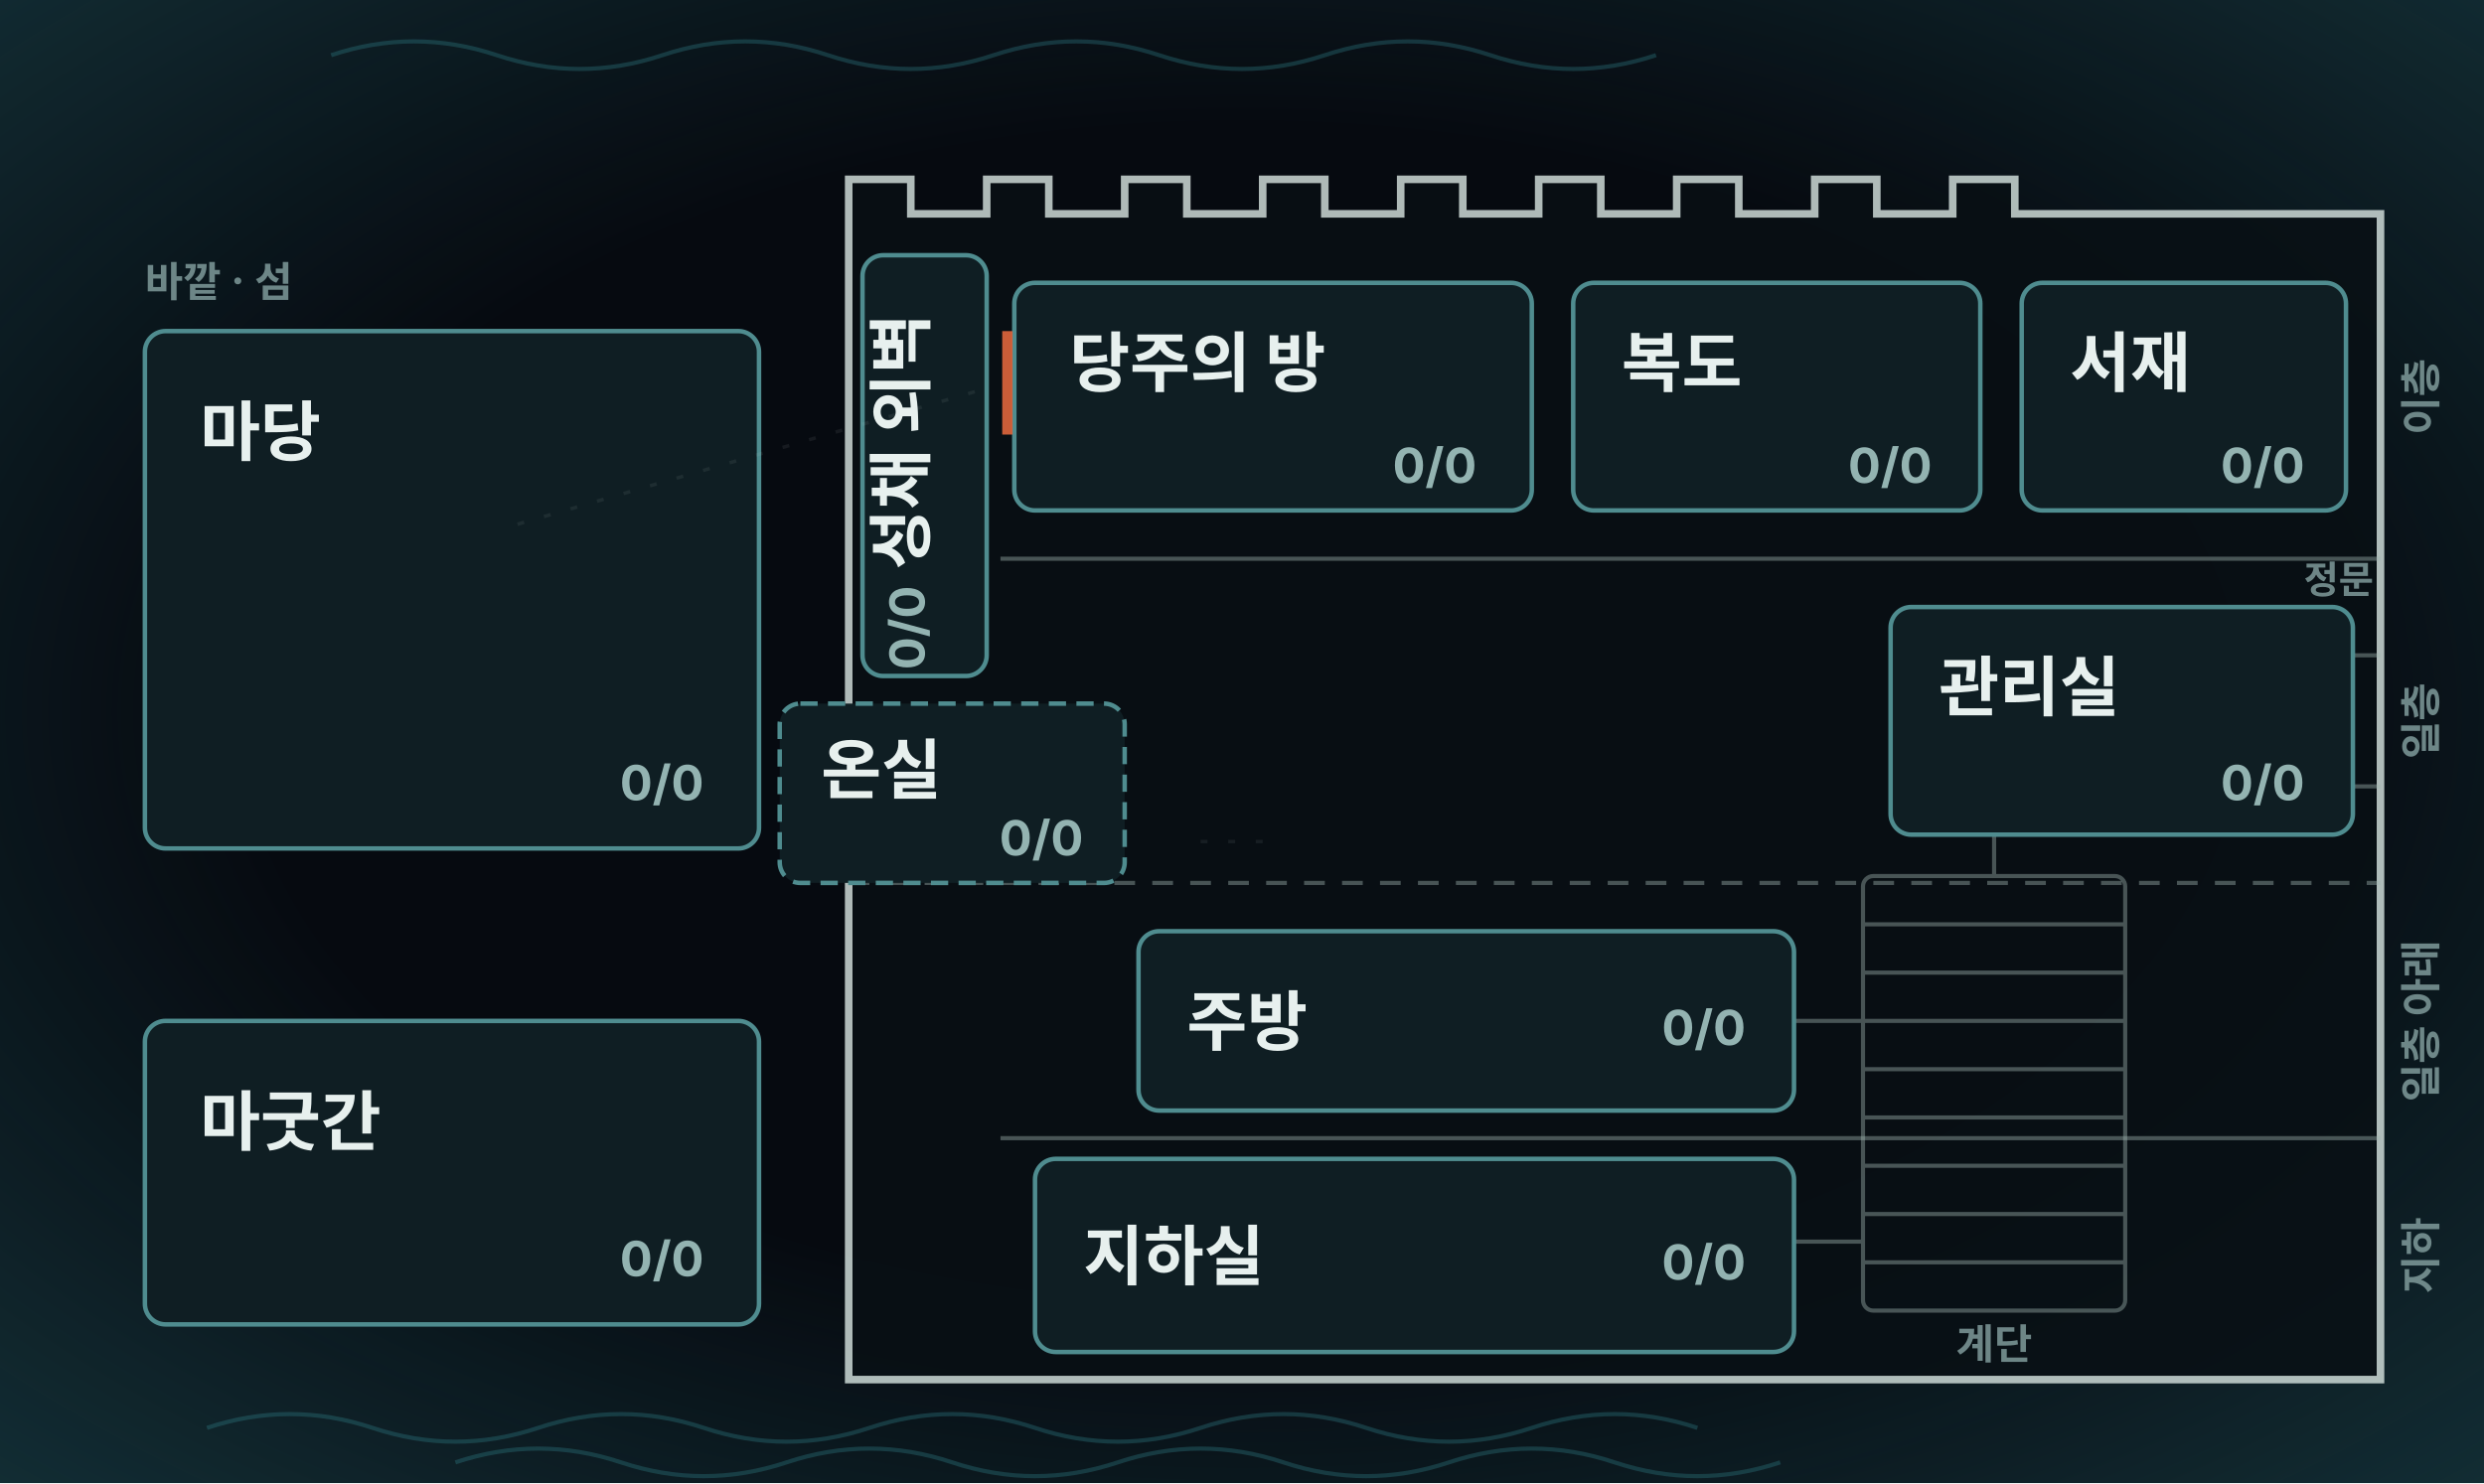
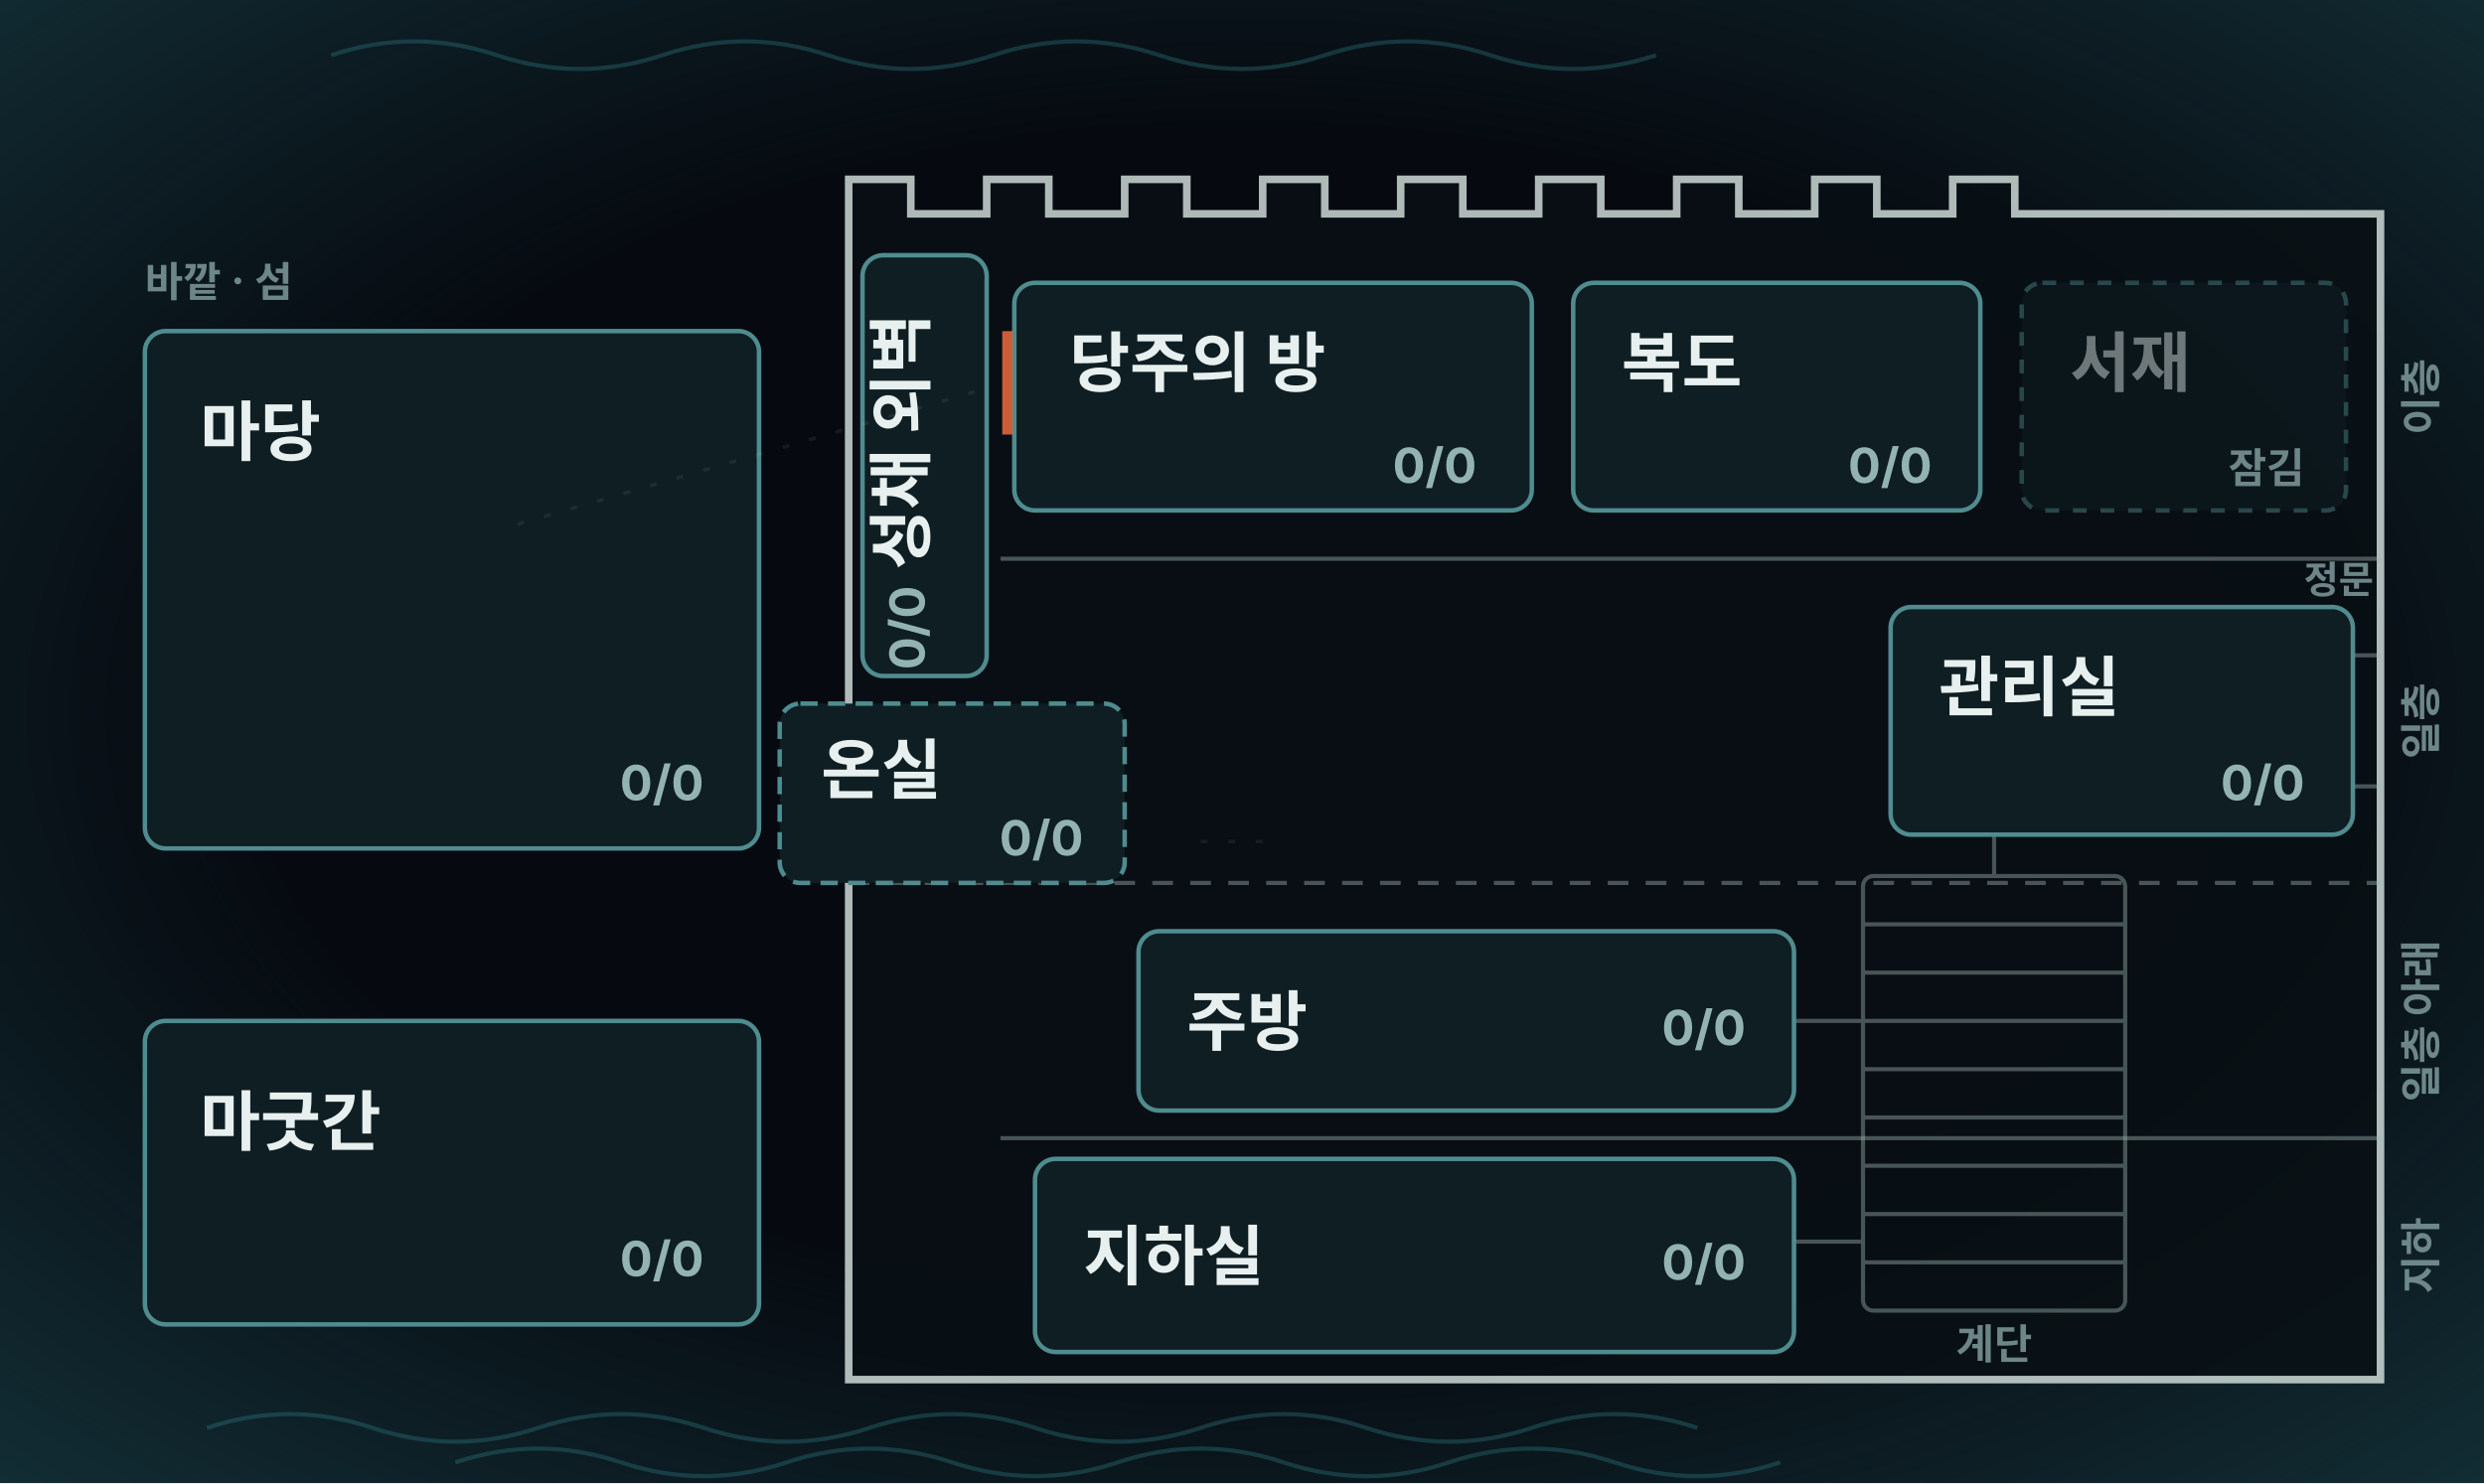
<svg xmlns="http://www.w3.org/2000/svg" viewBox="0 0 720 430" role="img" preserveAspectRatio="xMidYMid meet" font-family="-apple-system,BlinkMacSystemFont,'Noto Sans KR','Apple SD Gothic Neo',sans-serif">
  <defs>
    <radialGradient id="sea" cx="50%" cy="48%" r="72%">
      <stop offset=".55" stop-color="#2f7f88" stop-opacity="0" />
      <stop offset="1" stop-color="#2f7f88" stop-opacity=".30" />
    </radialGradient>
    <style>
      text { pointer-events:none; }
      /* 성채 몸통. 굵은 선은 이것 하나뿐이라 건물과 바깥이 한눈에 갈린다. */
      .keep { fill:#080f14; stroke:#cdd9d6; stroke-width:2.2; opacity:.85; }
      /* 층 경계·계단·동선·범례 — 전부 이 클래스로 묶는다.
         약식 지도(.minimap)가 .trim 을 통째로 감추므로, 작게 줄었을 때 저절로 깨끗해진다. */
      .trim  { fill:none; stroke:#9fb4b1; stroke-width:1.2; opacity:.42; }
      .zone-fill { fill:#0f1e23; stroke:#4f8c8f; stroke-width:1.3;
                   transition:fill .15s ease, stroke .15s ease; }
      .z-name { fill:#e7f0ee; font-size:19px; font-weight:700; }
      .z-cnt  { fill:#93b3b1; font-size:14px; font-weight:700;
                font-variant-numeric:tabular-nums; }
      .floor  { fill:#7f9a9a; font-size:12px; font-weight:700; opacity:.85; }
      .lg     { fill:#8ea7a5; font-size:11px; }
      /* 소르트의 붉은 주황. 이 지도에서 이 색이 닿는 곳은 한 군데다 — 당주의 방 창.
         그 창에 붙는 길은 둘(배관·온실 지붕)인데, 그걸 지도에 그어두면
         두 사람의 동선을 지도가 미리 알려주는 꼴이 된다. 그래서 자리만 찍는다. */
      .acc     { stroke:#e0663c; opacity:.9; }
      .acc-way { fill:none; stroke:#e0663c; stroke-width:1.8; stroke-dasharray:7 5; opacity:.14;
                 transition:opacity .2s; }
      .acc-txt { fill:#e0663c; }
      /* 길은 «그 길을 말하는 카드»가 테이블에 깔려야 그어진다.
         바깥에서 data-need 를 보고 켜준다 — 안 켜진 길은 아예 안 그린다. */
      .route { display:none; }
      .route.lit { display:inline; }
      /* 정규 통로 — 정문에서 관리실 앞을 지나 이층 복도로. 실선 하나로 끝난다. */
      .way   { fill:none; stroke:#dfe7e4; stroke-width:1.6; opacity:.10; transition:opacity .2s; }
      /* 마당에서 창까지의 시선. 길이 아니라 눈이 닿는 선이라 가장 가늘다. */
      .sight { fill:none; stroke:#cdd9d6; stroke-width:1; stroke-dasharray:2 6; opacity:.08;
                 transition:opacity .2s; }
      /* 바깥에서 켤 때만 또렷해진다 */
      .ways-on .way   { opacity:.60; }
      .ways-on .acc-way { opacity:.90; }
      .ways-on .sight { opacity:.42; }
      .trim.ways { opacity:1; }
      /* 화살촉도 선을 따라 같이 흐려진다. 선이 꺼졌는데 촉만 남으면 그게 더 눈에 걸린다. */
      .way-tip { fill:#dfe7e4; stroke:none; opacity:.12; transition:opacity .2s; }
      .acc-tip { fill:#e0663c; stroke:none; opacity:.18; transition:opacity .2s; }
      .ways-on .way-tip { opacity:.55; }
      .ways-on .acc-tip { opacity:.9; }
      .legend { opacity:0; transition:opacity .2s; pointer-events:none; }
      .ways-on .legend { opacity:1; }
      .wave  { fill:none; stroke:#2f7f88; stroke-width:1.2; opacity:.35; }
    </style>
  </defs>
  <rect width="720" height="430" fill="#060a10" />
  <rect width="720" height="430" fill="url(#sea)" />
  <g class="wave">
    <path d="M96 16 q24 -8 48 0 t48 0 t48 0 t48 0 t48 0 t48 0 t48 0 t48 0" />
    <path d="M60 414 q24 -8 48 0 t48 0 t48 0 t48 0 t48 0 t48 0 t48 0 t48 0 t48 0" />
    <path d="M132 424 q24 -8 48 0 t48 0 t48 0 t48 0 t48 0 t48 0 t48 0 t48 0" />
  </g>
  <path class="keep" d="M246 62 V52 h18 v10 h22 v-10 h18 v10 h22 v-10 h18 v10 h22 v-10 h18 v10 h22 v-10            h18 v10 h22 v-10 h18 v10 h22 v-10 h18 v10 h22 v-10 h18 v10 h22 v-10 h18 v10            H690 V400 H246 Z" />
  <g class="trim">
    <path d="M290 162 H690" />
    <path d="M246 256 H690" stroke-dasharray="6 5" />
    <path d="M290 330 H690" />
    <path d="M672 190 H690 M672 228 H690" />
    <path d="M672 190 V228" stroke-dasharray="4 4" />
  </g>
  <g class="floor">
    <text transform="rotate(-90 706 115)" x="706" y="115" text-anchor="middle">이층</text>
    <text transform="rotate(-90 706 209)" x="706" y="209" text-anchor="middle">일층</text>
    <text transform="rotate(-90 706 296)" x="706" y="296" text-anchor="middle">일층 아래</text>
    <text transform="rotate(-90 706 364)" x="706" y="364" text-anchor="middle">지하</text>
    <text x="42" y="86">바깥 · 섬</text>
    <text x="688" y="172" text-anchor="end" font-size="11">정문</text>
  </g>
  <g class="trim">
    <rect x="540" y="254" width="76" height="126" rx="3" />
    <path d="M540 268 H616 M540 282 H616 M540 296 H616 M540 310 H616              M540 324 H616 M540 338 H616 M540 352 H616 M540 366 H616" />
    <path d="M578 242 V254" />
    <path d="M520 296 H540 M520 360 H540" />
  </g>
  <text class="floor" x="578" y="394" text-anchor="middle" font-size="11">계단</text>
  <g id="zones">
    <g id="zone-A" data-loc="A">
      <rect class="zone-fill" x="294" y="82" width="150" height="66" rx="6" />
      <text class="z-name" x="310" y="112">당주의 방</text>
      <text class="z-cnt" id="cnt-A" x="428" y="140" text-anchor="end">0/0</text>
    </g>
    <g id="zone-B" data-loc="B">
      <rect class="zone-fill" x="456" y="82" width="118" height="66" rx="6" />
      <text class="z-name" x="470" y="112">복도</text>
      <text class="z-cnt" id="cnt-B" x="560" y="140" text-anchor="end">0/0</text>
    </g>
-     <g id="zone-I" data-loc="I">
-       <rect class="zone-fill" x="586" y="82" width="94" height="66" rx="6" />
-       <text class="z-name" x="600" y="112">서재</text>
-       <text class="z-cnt" id="cnt-I" x="668" y="140" text-anchor="end">0/0</text>
+     <g id="zone-locked">
+       <rect class="zone-fill" x="586" y="82" width="94" height="66" rx="6" stroke-dasharray="4 4" opacity=".45" />
+       <text class="z-name" x="600" y="112" opacity=".45" font-size="17">서재</text>
+       <text class="floor" x="668" y="140" text-anchor="end">잠김</text>
    </g>
    <g id="zone-C" data-loc="C">
      <rect class="zone-fill" x="250" y="74" width="36" height="122" rx="6" />
      <text class="z-name" transform="rotate(-90 268 128)" x="268" y="128" text-anchor="middle" font-size="16">성채 외벽</text>
      <text class="z-cnt" id="cnt-C" transform="rotate(-90 268 182)" x="268" y="182" text-anchor="middle">0/0</text>
    </g>
    <g id="zone-J" data-loc="J">
      <rect class="zone-fill" x="226" y="204" width="100" height="52" rx="6" stroke-dasharray="5 3" />
      <text class="z-name" x="238" y="230" font-size="17">온실</text>
      <text class="z-cnt" id="cnt-J" x="314" y="248" text-anchor="end">0/0</text>
    </g>
    <g id="zone-D" data-loc="D">
      <rect class="zone-fill" x="42" y="96" width="178" height="150" rx="6" />
      <text class="z-name" x="58" y="132">마당</text>
      <text class="z-cnt" id="cnt-D" x="204" y="232" text-anchor="end">0/0</text>
    </g>
    <g id="zone-E" data-loc="E">
      <rect class="zone-fill" x="548" y="176" width="134" height="66" rx="6" />
      <text class="z-name" x="562" y="206" font-size="17">관리실</text>
      <text class="z-cnt" id="cnt-E" x="668" y="232" text-anchor="end">0/0</text>
    </g>
    <g id="zone-G" data-loc="G">
      <rect class="zone-fill" x="330" y="270" width="190" height="52" rx="6" />
      <text class="z-name" x="344" y="303" font-size="17">주방</text>
      <text class="z-cnt" id="cnt-G" x="506" y="303" text-anchor="end">0/0</text>
    </g>
    <g id="zone-F" data-loc="F">
      <rect class="zone-fill" x="300" y="336" width="220" height="56" rx="6" />
      <text class="z-name" x="314" y="371">지하실</text>
      <text class="z-cnt" id="cnt-F" x="506" y="371" text-anchor="end">0/0</text>
    </g>
    <g id="zone-H" data-loc="H">
      <rect class="zone-fill" x="42" y="296" width="178" height="88" rx="6" />
      <text class="z-name" x="58" y="332">마굿간</text>
      <text class="z-cnt" id="cnt-H" x="204" y="370" text-anchor="end">0/0</text>
    </g>
  </g>
  <g class="trim ways">
    <g class="route" data-need="B1">
      <path class="way" d="M690 209 H700 V115 H682" />
-       <path class="way" d="M584 115 H576" />
      <path class="way" d="M454 115 H444" />
      <path class="way-tip" d="M452 115 l12 -6 v12 Z" />
    </g>
    <g class="route" data-need="C1">
      <path class="acc-way" d="M212 246 H281 V118 H288" />
      <path class="acc-tip" d="M292 118 l-12 -6 v12 Z" />
    </g>
    <g class="route" data-need="C2">
      <path class="acc-way" d="M256 262 V104 H288" stroke-dasharray="3 4" />
      <path class="acc-tip" d="M292 104 l-12 -6 v12 Z" />
    </g>
    <path class="acc" d="M292 96 V126" stroke-width="3" />
    <path class="sight" d="M150 152 L288 112" />
  </g>
  <g class="trim ways legend">
    <g class="route" data-need="B1">
      <path class="way" d="M348 202 H368" />
    </g>
    <g class="route" data-need="C1">
      <path class="acc-way" d="M348 216 H368" />
    </g>
    <g class="route" data-need="C2">
      <path class="acc-way" d="M348 230 H368" stroke-dasharray="3 4" />
    </g>
    <path class="sight" d="M348 244 H368" />
  </g>
  <g class="lg legend">
    <g class="route" data-need="B1">
      <text x="376" y="206">정규 통로 · 복도</text>
    </g>
    <g class="route" data-need="C1">
      <text x="376" y="220" class="acc-txt">온실 지붕을 밟는다</text>
    </g>
    <g class="route" data-need="C2">
      <text x="376" y="234" class="acc-txt">배관을 탄다</text>
    </g>
    <text x="376" y="248">창이 보이는 시선</text>
  </g>
</svg>
